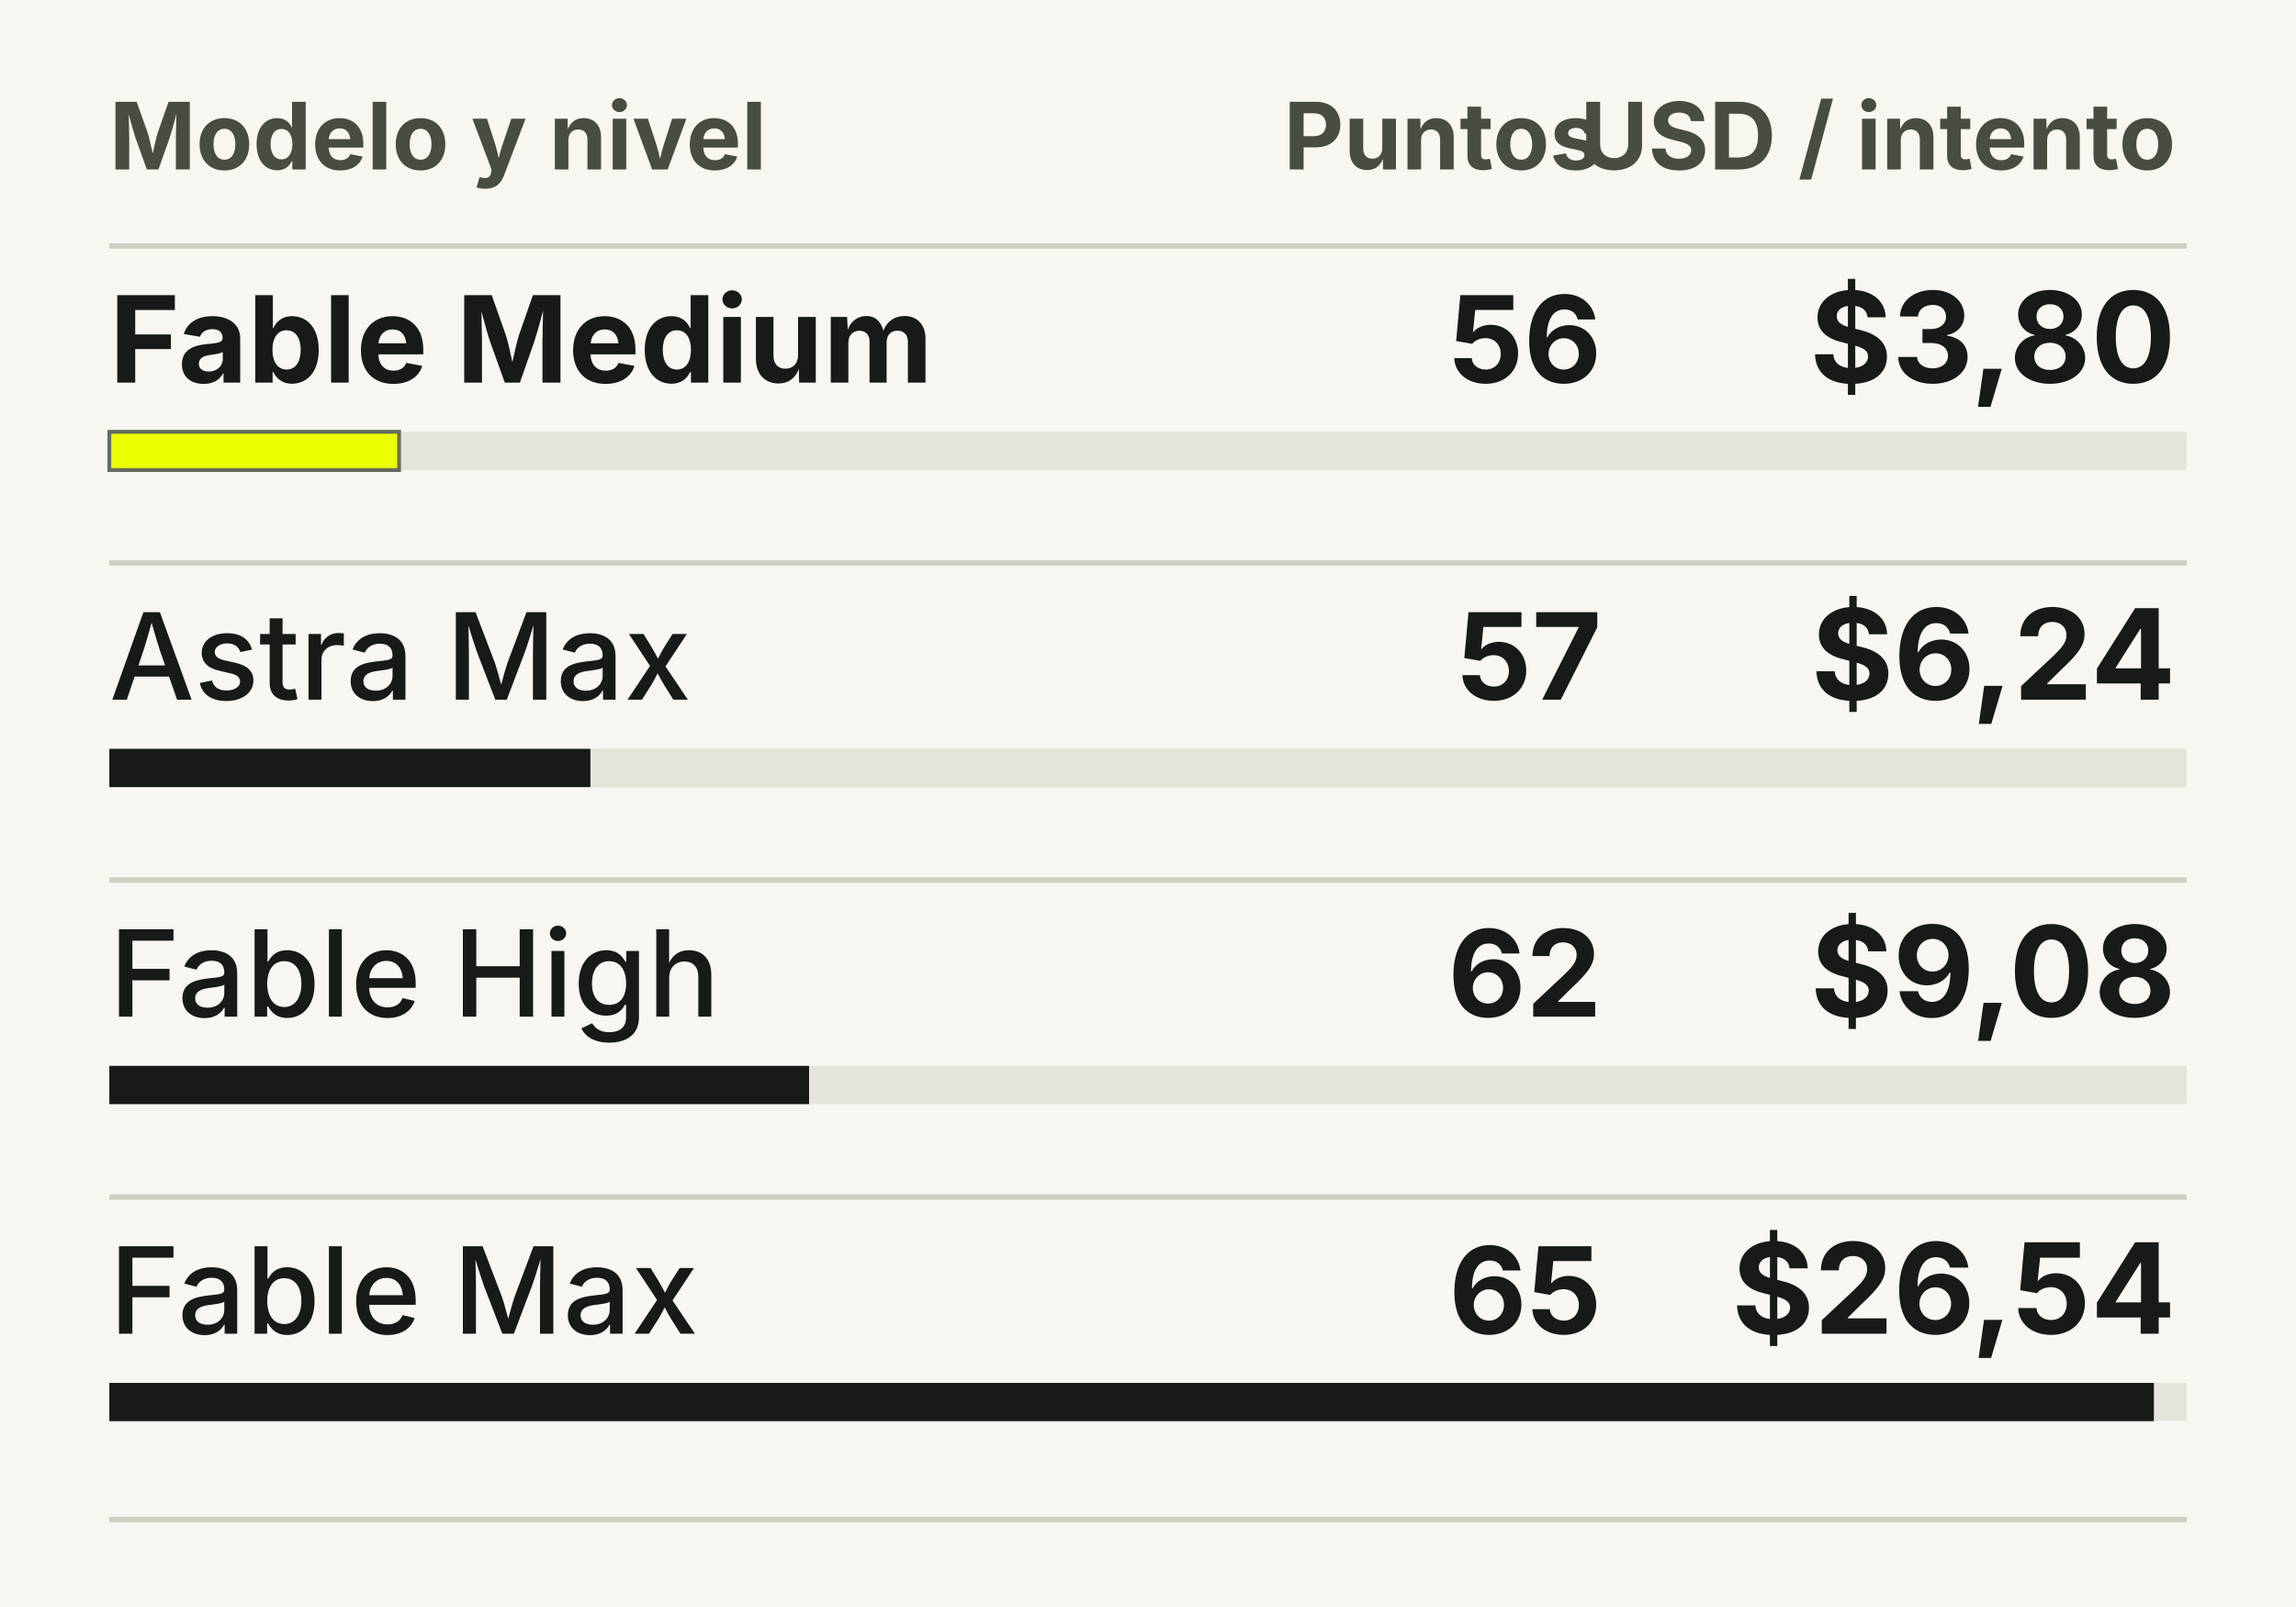
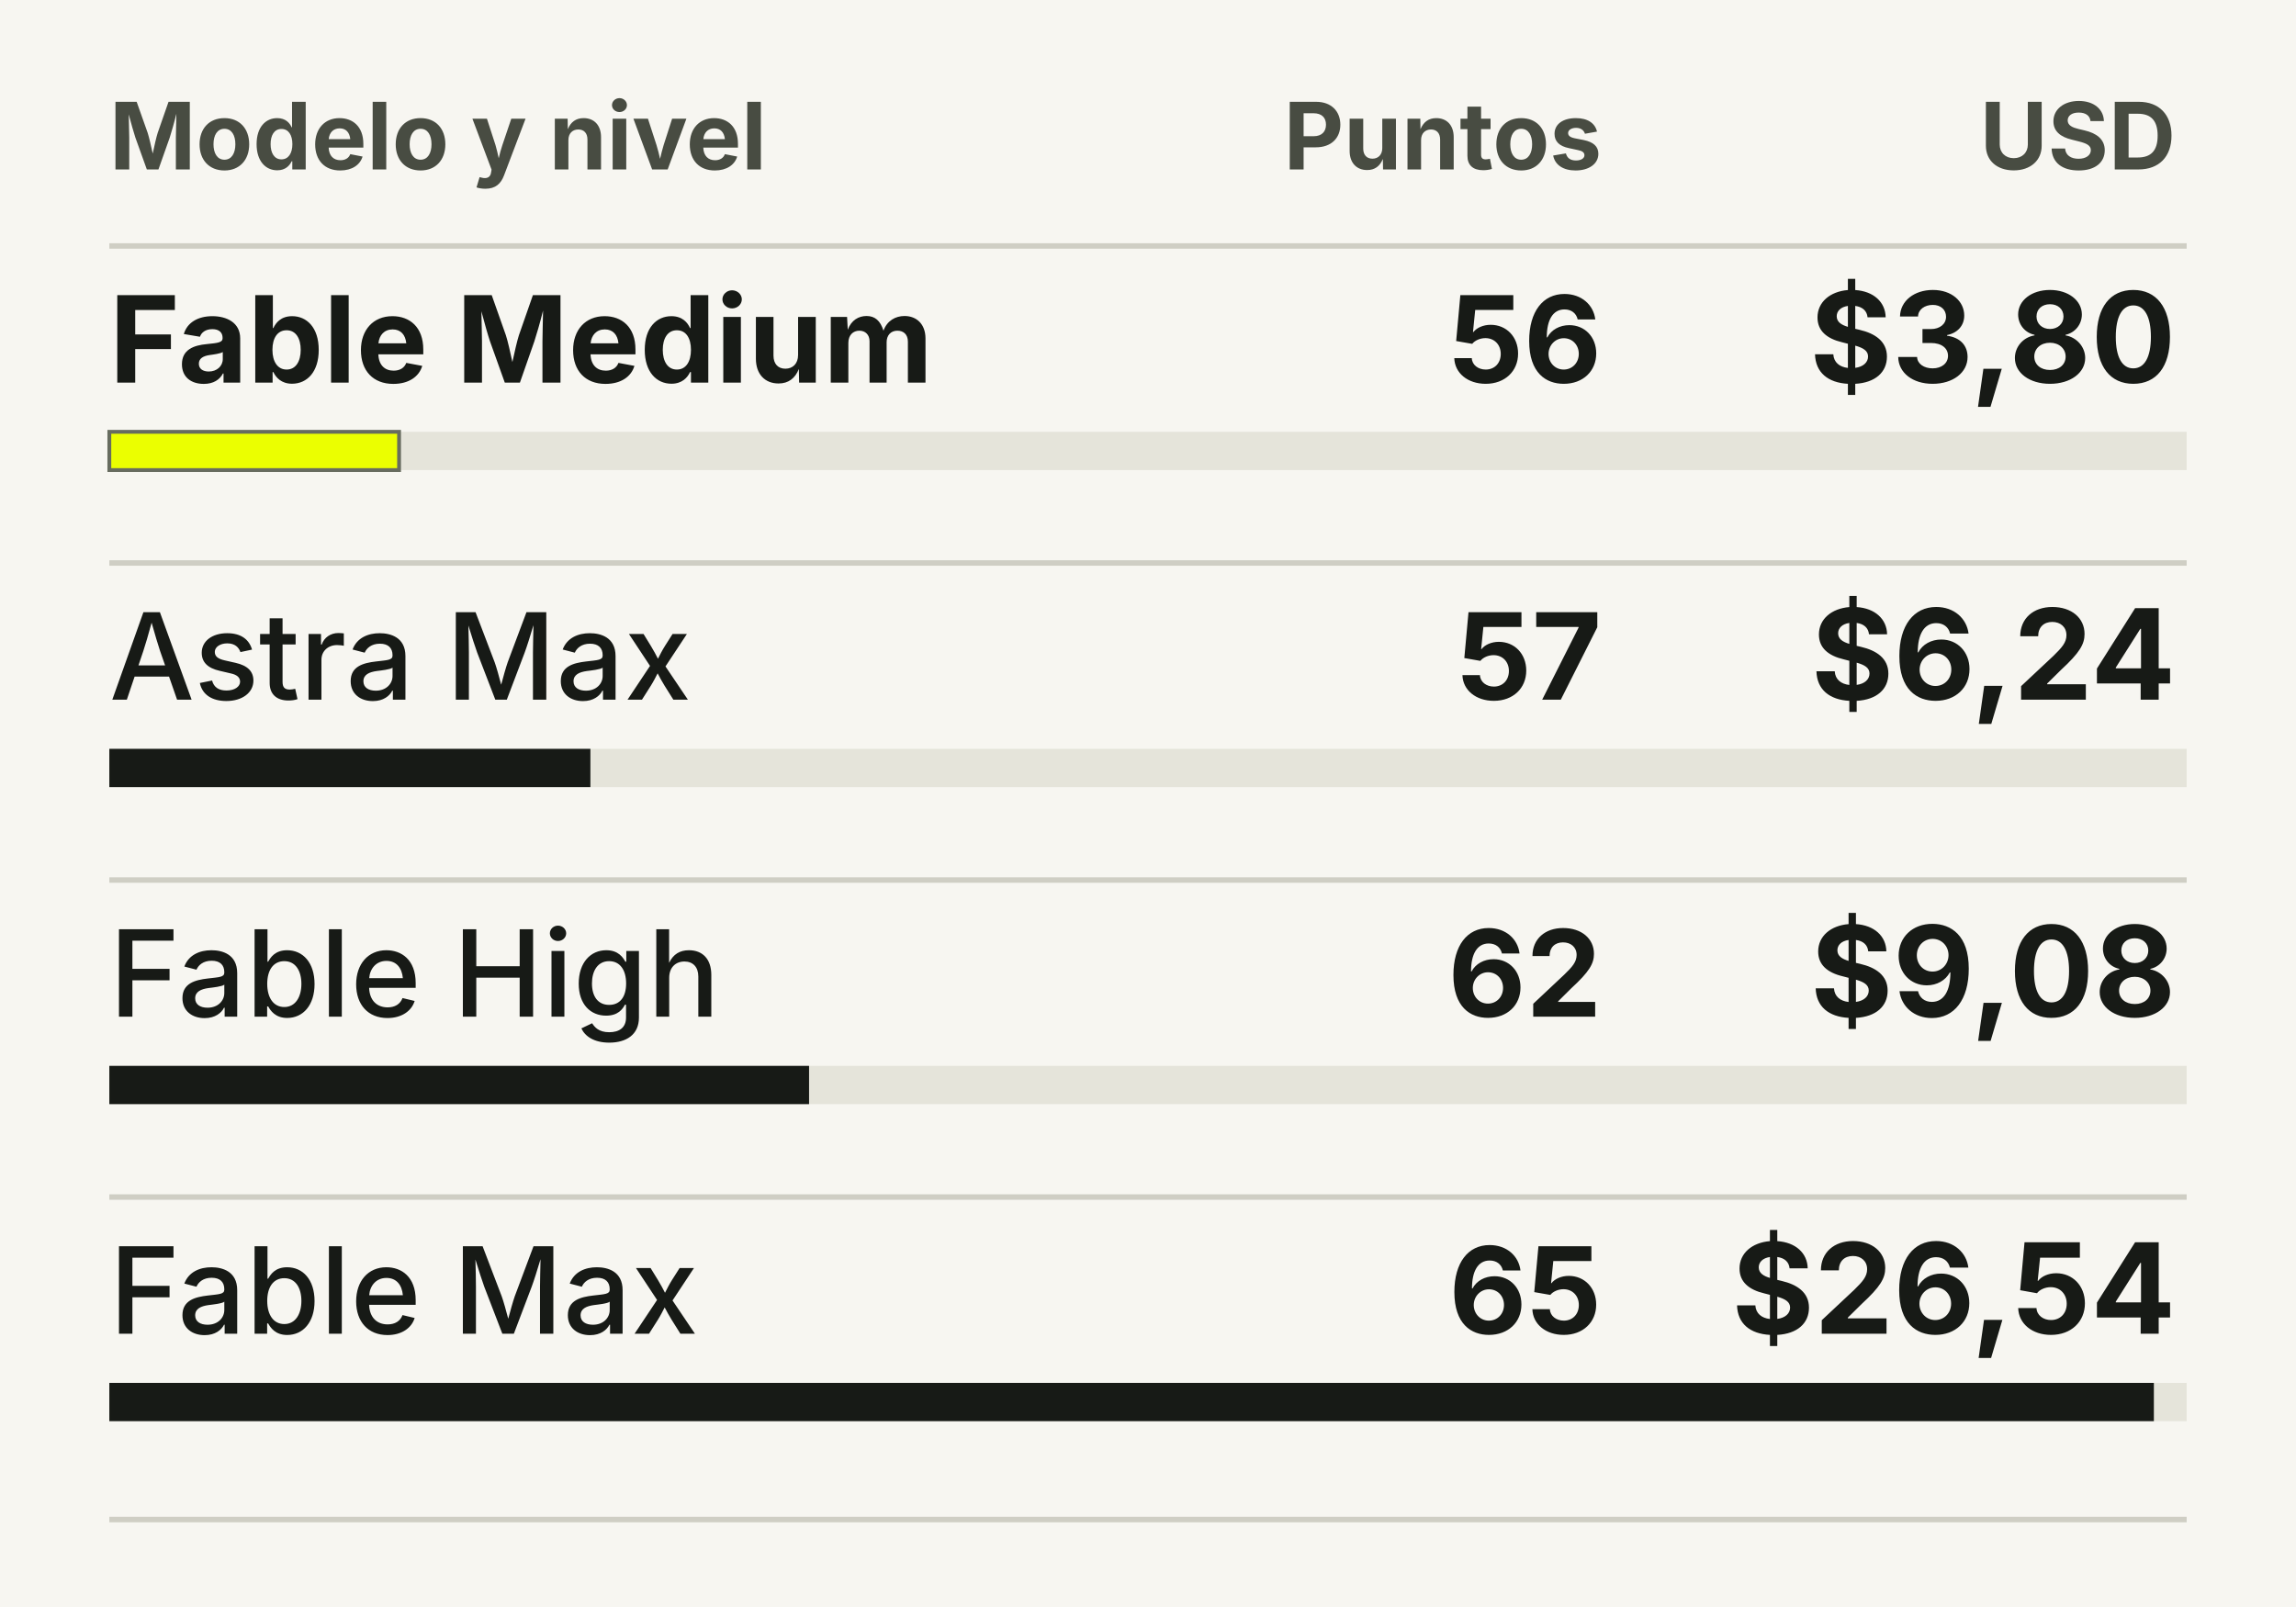
<svg xmlns="http://www.w3.org/2000/svg" xml:lang="es" viewBox="0 0 420 294" width="420" height="294" role="img" aria-labelledby="title detail" font-family="Inter, Arial, sans-serif">
  <rect x="0" y="0" width="420" height="294" fill="#f7f6f1" />
  <text x="20" y="31" text-anchor="start" fill="#484c42" font-size="17" font-weight="700">Modelo y nivel</text>
  <text x="293" y="31" text-anchor="end" fill="#484c42" font-size="17" font-weight="700">Puntos</text>
-   <text x="398" y="31" text-anchor="end" fill="#484c42" font-size="17" font-weight="700">USD / intento</text>
+   <text x="398" y="31" text-anchor="end" fill="#484c42" font-size="17" font-weight="700">USD</text>
  <line x1="20" y1="45" x2="400" y2="45" stroke="#cfcec4" stroke-width="1" />
  <text x="20" y="70" text-anchor="start" fill="#171a16" font-size="22" font-weight="750">Fable Medium</text>
  <text x="293" y="70" text-anchor="end" fill="#171a16" font-size="22" font-weight="650">56</text>
  <text x="398" y="70" text-anchor="end" fill="#171a16" font-size="23" font-weight="750">$3,80</text>
  <rect x="20" y="79" width="380" height="7" fill="#e5e4da" stroke="none" stroke-width="1" />
  <rect x="20" y="79" width="53" height="7" fill="#ebff00" stroke="#676c5f" stroke-width="0.7" />
  <line x1="20" y1="103" x2="400" y2="103" stroke="#cfcec4" stroke-width="1" />
  <text x="20" y="128" text-anchor="start" fill="#171a16" font-size="22" font-weight="550">Astra Max</text>
  <text x="293" y="128" text-anchor="end" fill="#171a16" font-size="22" font-weight="650">57</text>
  <text x="398" y="128" text-anchor="end" fill="#171a16" font-size="23" font-weight="750">$6,24</text>
  <rect x="20" y="137" width="380" height="7" fill="#e5e4da" stroke="none" stroke-width="1" />
  <rect x="20" y="137" width="88" height="7" fill="#171a16" stroke="none" stroke-width="0" />
  <line x1="20" y1="161" x2="400" y2="161" stroke="#cfcec4" stroke-width="1" />
  <text x="20" y="186" text-anchor="start" fill="#171a16" font-size="22" font-weight="550">Fable High</text>
  <text x="293" y="186" text-anchor="end" fill="#171a16" font-size="22" font-weight="650">62</text>
  <text x="398" y="186" text-anchor="end" fill="#171a16" font-size="23" font-weight="750">$9,08</text>
  <rect x="20" y="195" width="380" height="7" fill="#e5e4da" stroke="none" stroke-width="1" />
  <rect x="20" y="195" width="128" height="7" fill="#171a16" stroke="none" stroke-width="0" />
  <line x1="20" y1="219" x2="400" y2="219" stroke="#cfcec4" stroke-width="1" />
  <text x="20" y="244" text-anchor="start" fill="#171a16" font-size="22" font-weight="550">Fable Max</text>
  <text x="293" y="244" text-anchor="end" fill="#171a16" font-size="22" font-weight="650">65</text>
  <text x="398" y="244" text-anchor="end" fill="#171a16" font-size="23" font-weight="750">$26,54</text>
  <rect x="20" y="253" width="380" height="7" fill="#e5e4da" stroke="none" stroke-width="1" />
  <rect x="20" y="253" width="374" height="7" fill="#171a16" stroke="none" stroke-width="0" />
  <line x1="20" y1="278" x2="400" y2="278" stroke="#cfcec4" stroke-width="1" />
</svg>
